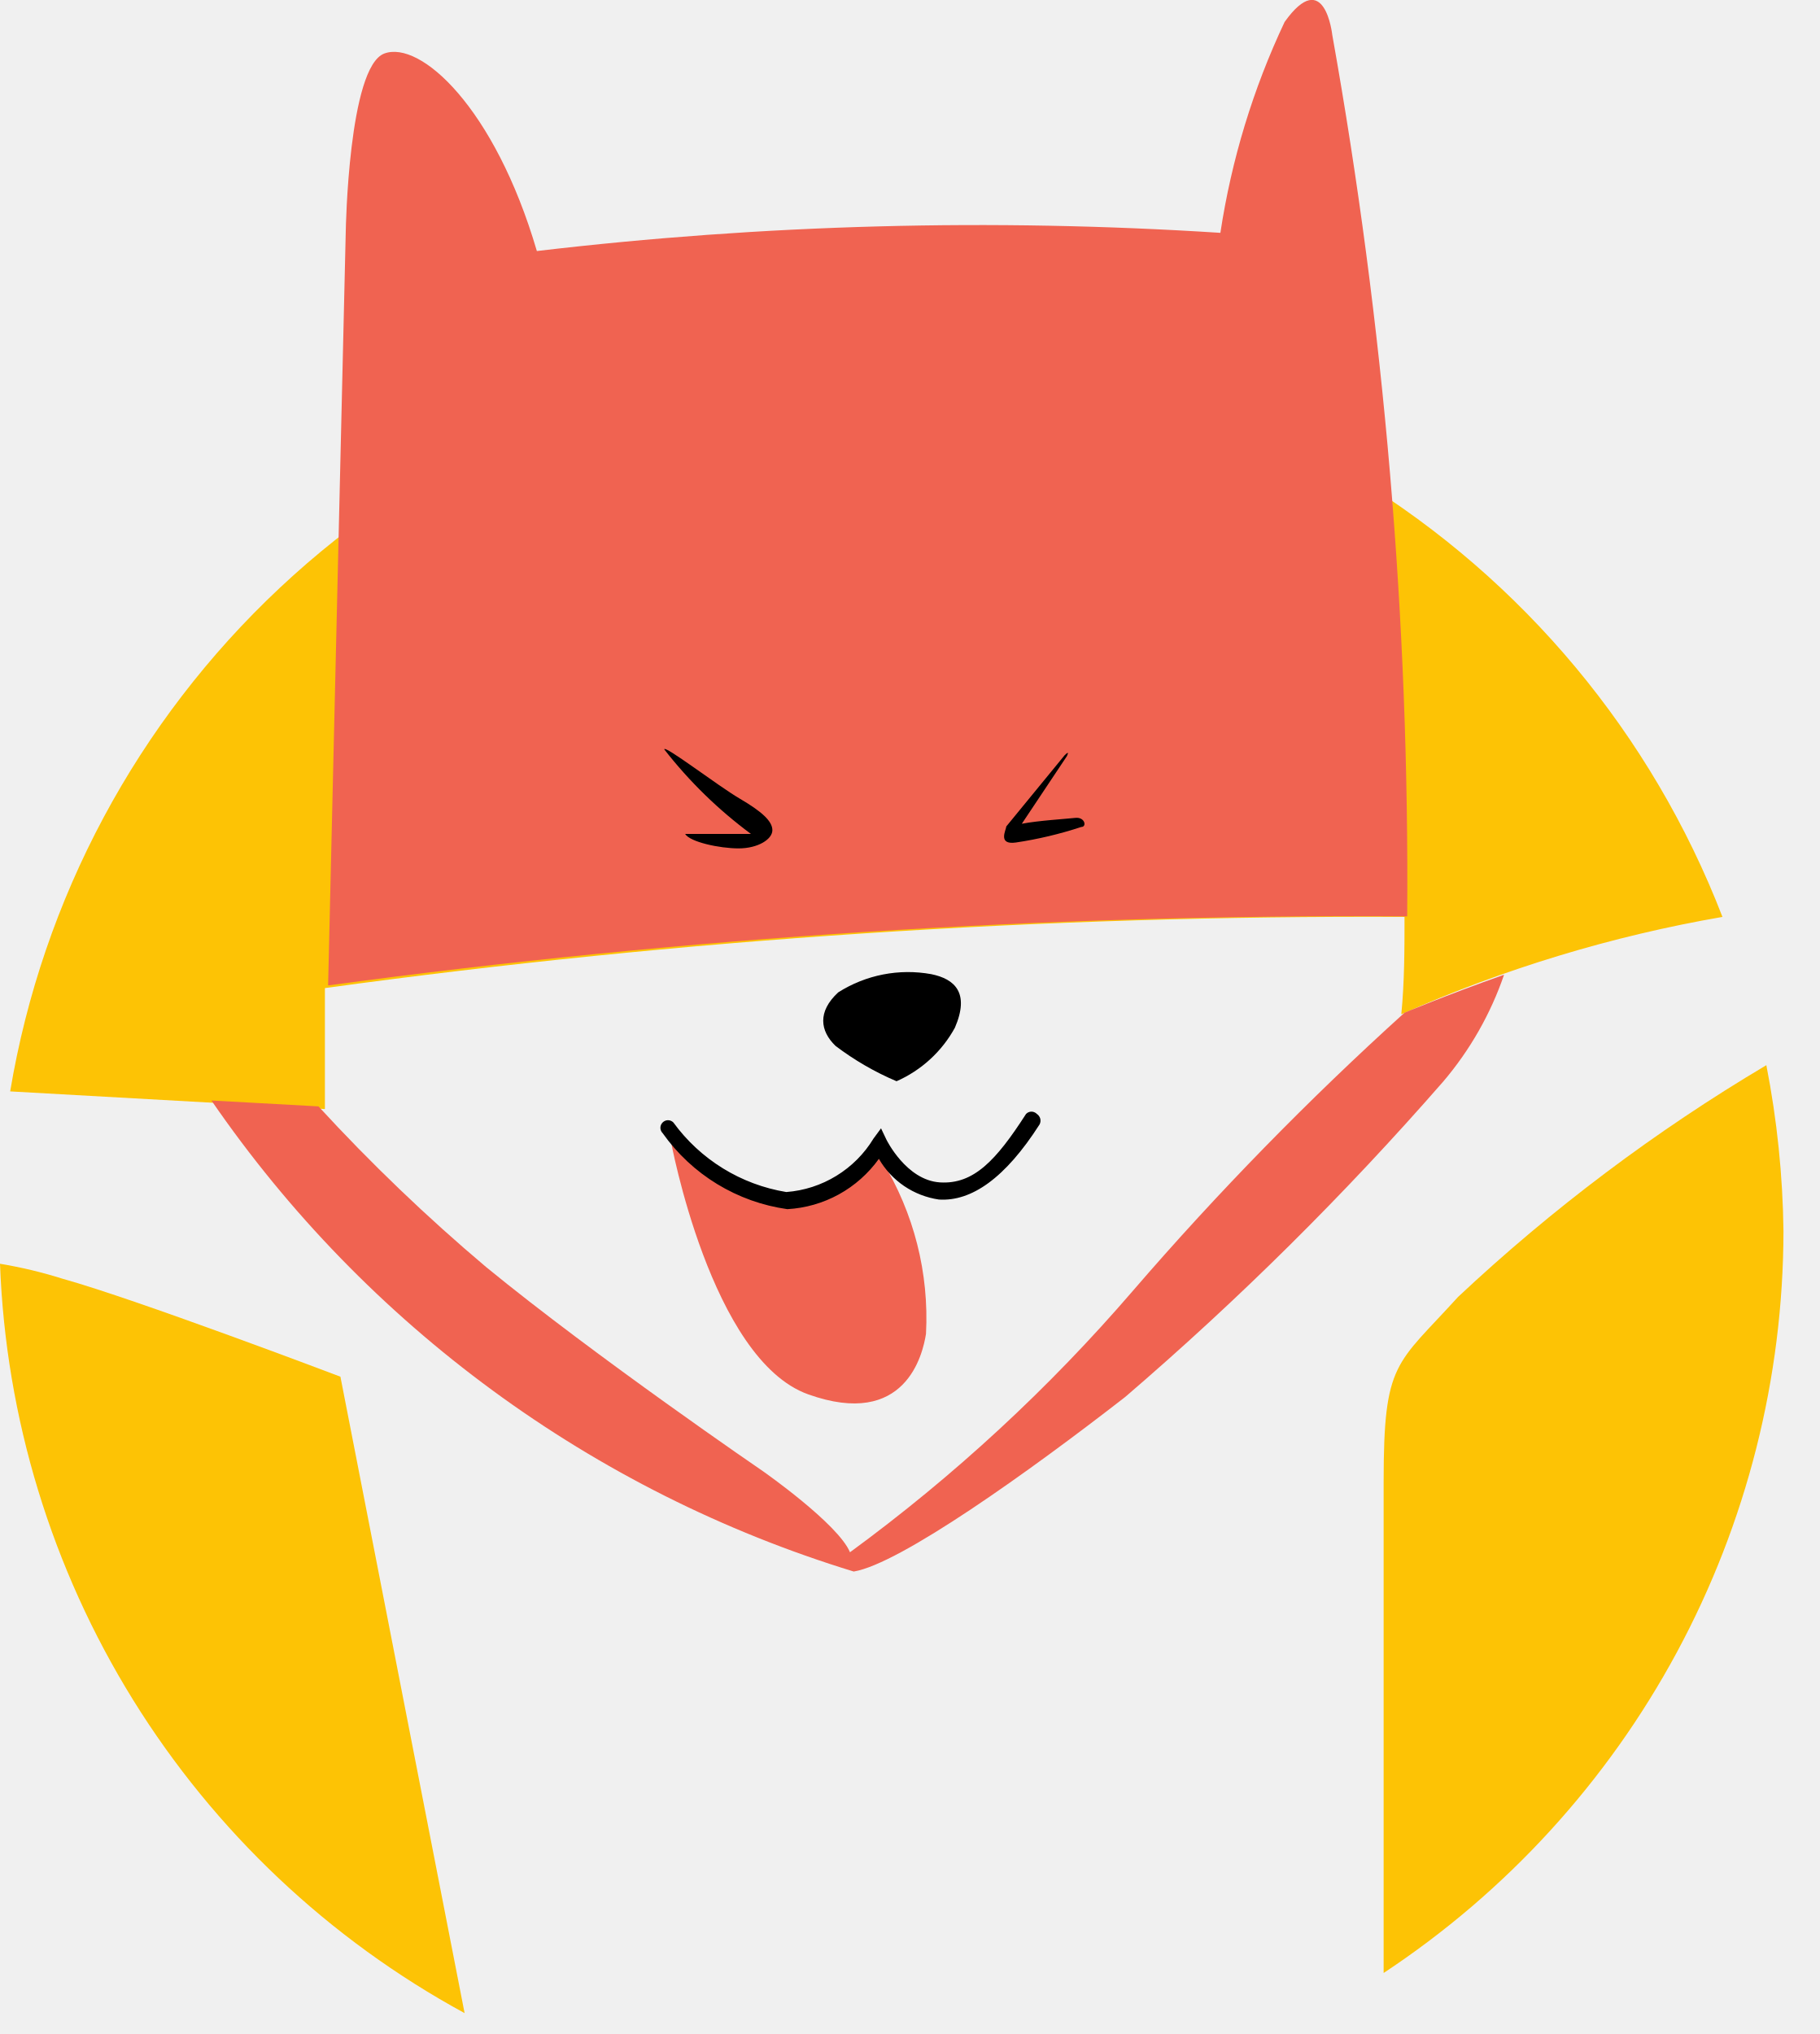
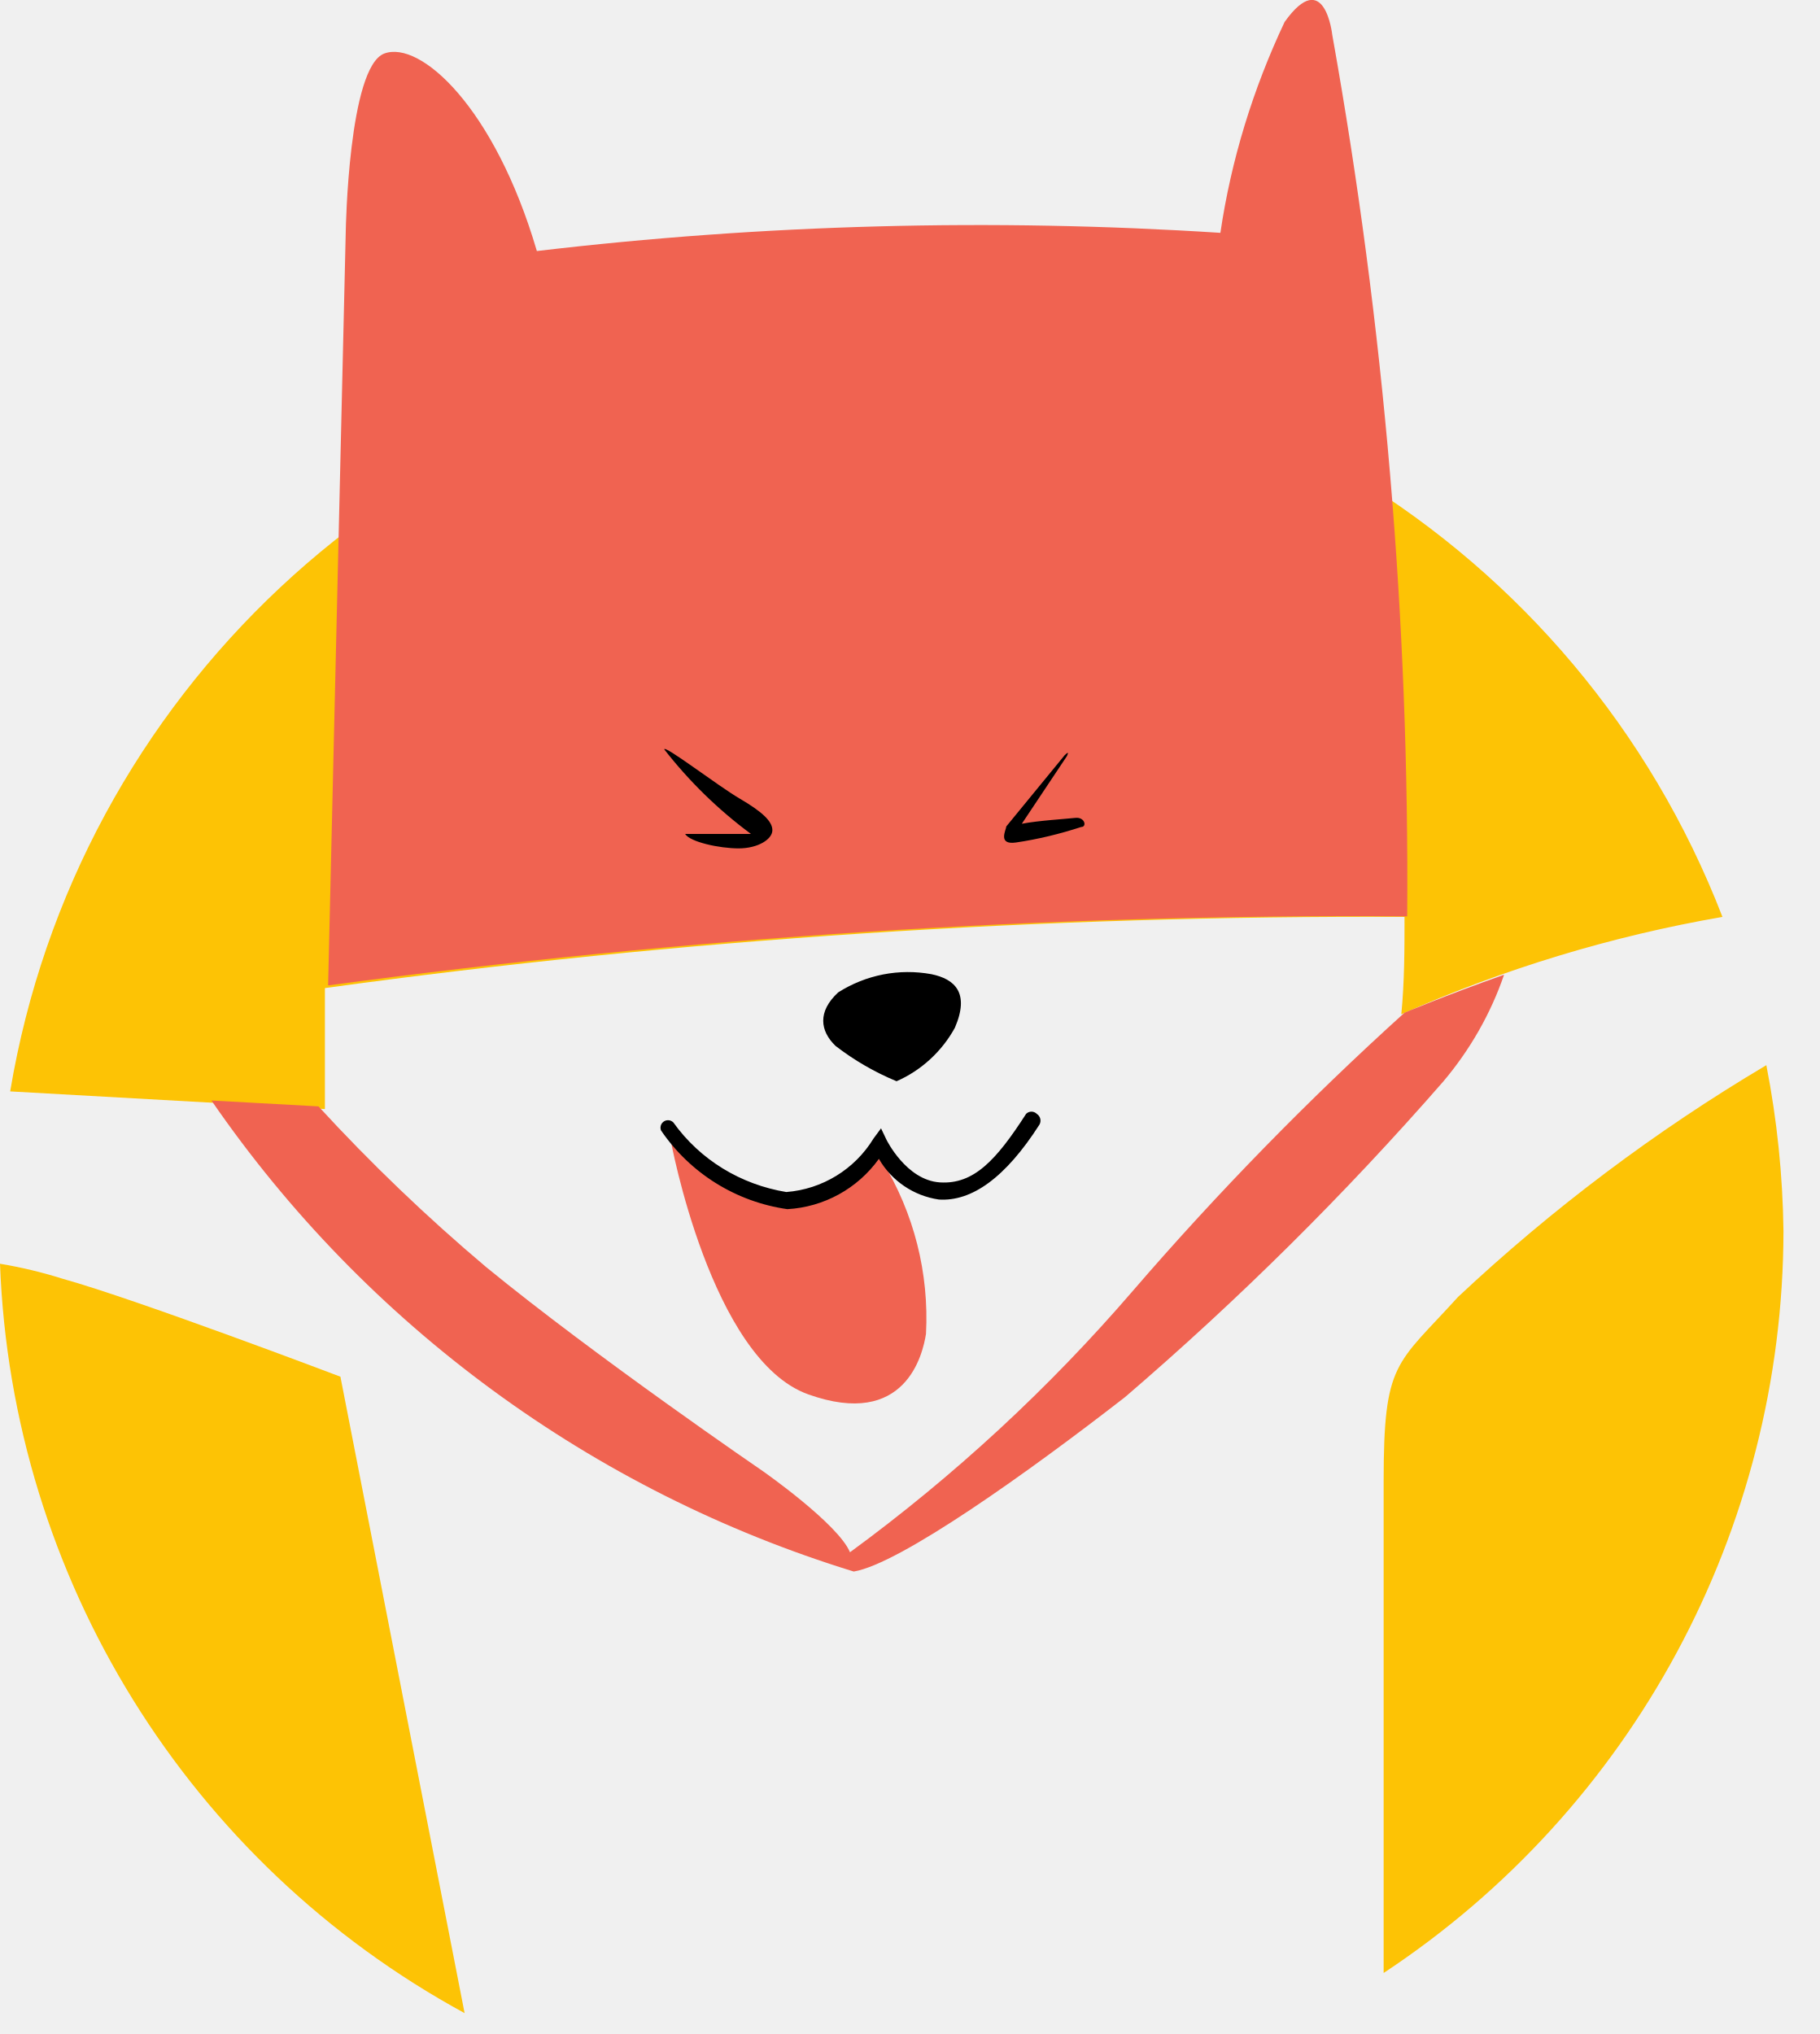
- <svg xmlns="http://www.w3.org/2000/svg" width="34" height="38" viewBox="0 0 34 38" fill="none">
+ <svg xmlns="http://www.w3.org/2000/svg" fill="none" viewBox="0 0 34 38">
  <g clip-path="url(#clip0)">
-     <path d="M6.07 20.72V18.46C12.754 17.542 19.494 17.098 26.24 17.13C26.24 17.73 26.24 18.34 26.18 18.95C28.098 18.099 30.113 17.488 32.18 17.13C30.863 13.722 28.462 10.841 25.347 8.931C22.232 7.021 18.576 6.186 14.941 6.557C11.306 6.927 7.894 8.482 5.229 10.981C2.563 13.48 0.793 16.786 0.19 20.39L6.07 20.72Z" fill="#FDC305" />
-     <path d="M27.24 24.23C26.08 25.51 25.85 25.43 25.85 27.68C25.85 28.59 25.85 32.58 25.85 36.86C28.142 35.346 30.024 33.288 31.328 30.869C32.632 28.451 33.316 25.747 33.32 23C33.307 21.959 33.2 20.922 33 19.9C30.928 21.13 28.997 22.581 27.24 24.23Z" fill="#FDC305" />
-     <path d="M6.36 25.72C6.36 25.72 2.57 24.28 1.17 23.89C0.787 23.769 0.396 23.676 0 23.61C0.108 26.496 0.966 29.304 2.487 31.759C4.009 34.213 6.143 36.23 8.68 37.61L6.36 25.72Z" fill="#FDC305" />
-     <path d="M26.29 17.12C26.331 11.599 25.862 6.085 24.89 0.65C24.89 0.65 24.75 -0.64 24 0.41C23.411 1.658 23.007 2.985 22.8 4.35C18.542 4.076 14.268 4.19 10.03 4.69C9.24 2 7.85 0.75 7.18 1C6.51 1.25 6.46 4.31 6.46 4.31L6.13 18.41C12.811 17.506 19.548 17.075 26.29 17.12Z" fill="#F06351" />
-     <path d="M12.41 14C12.41 13.91 13.41 14.68 13.82 14.92C14.23 15.16 14.43 15.34 14.43 15.51C14.43 15.68 14.16 15.85 13.8 15.85C13.44 15.85 12.89 15.73 12.8 15.58H13.74H14.03C13.421 15.129 12.876 14.598 12.41 14Z" fill="black" />
-     <path d="M19.89 14.11L18.8 15.44C18.8 15.5 18.63 15.79 18.98 15.74C19.394 15.678 19.802 15.581 20.2 15.45C20.31 15.45 20.27 15.26 20.09 15.28C19.91 15.3 19.4 15.33 19.09 15.39L19.93 14.13C19.93 14.13 20 14 19.89 14.11Z" fill="black" />
-     <path d="M16.75 20.2C17.213 19.996 17.597 19.644 17.84 19.2C18.12 18.55 17.84 18.29 17.4 18.2C16.798 18.09 16.177 18.212 15.66 18.54C15.27 18.9 15.32 19.26 15.61 19.54C15.961 19.806 16.344 20.028 16.75 20.2Z" fill="black" />
-     <path d="M16.35 21.45C16.238 21.678 16.082 21.883 15.89 22.05C15.605 22.279 15.255 22.412 14.89 22.43C14.364 22.472 13.841 22.319 13.42 22C13.222 21.881 13.044 21.732 12.89 21.56C12.79 21.449 12.667 21.36 12.53 21.3C12.53 21.3 13.28 25.4 15.1 26.05C16.92 26.7 17.24 25.3 17.3 24.92C17.36 23.785 17.074 22.659 16.48 21.69C16.46 21.38 16.45 21.58 16.35 21.45Z" fill="#F06351" />
-     <path d="M14.71 22.59C14.245 22.525 13.799 22.365 13.398 22.121C12.998 21.877 12.651 21.553 12.38 21.17C12.367 21.157 12.356 21.141 12.349 21.124C12.342 21.107 12.338 21.089 12.338 21.07C12.338 21.051 12.342 21.033 12.349 21.016C12.356 20.999 12.367 20.983 12.38 20.97C12.393 20.957 12.409 20.946 12.426 20.939C12.443 20.932 12.461 20.928 12.48 20.928C12.499 20.928 12.517 20.932 12.534 20.939C12.551 20.946 12.567 20.957 12.58 20.97C13.085 21.664 13.843 22.131 14.69 22.27C15.022 22.245 15.343 22.141 15.626 21.967C15.91 21.793 16.148 21.554 16.32 21.27L16.46 21.08L16.56 21.29C16.56 21.29 16.93 22.05 17.56 22.09C18.19 22.13 18.61 21.68 19.17 20.81C19.183 20.797 19.199 20.786 19.216 20.779C19.233 20.772 19.251 20.768 19.27 20.768C19.289 20.768 19.307 20.772 19.324 20.779C19.341 20.786 19.357 20.797 19.37 20.81C19.402 20.831 19.425 20.863 19.435 20.9C19.444 20.937 19.439 20.977 19.42 21.01C18.78 22.01 18.15 22.45 17.54 22.41C17.308 22.376 17.087 22.29 16.893 22.159C16.699 22.027 16.537 21.853 16.42 21.65C16.223 21.924 15.968 22.151 15.672 22.314C15.376 22.477 15.047 22.571 14.71 22.59Z" fill="black" />
-     <path d="M26.24 18.92C24.445 20.544 22.751 22.277 21.17 24.11C19.599 25.936 17.824 27.577 15.88 29C15.66 28.47 14.26 27.49 14.26 27.49C14.26 27.49 11.13 25.35 9.08 23.67C7.974 22.737 6.929 21.735 5.95 20.67L3.95 20.56C6.84 24.765 11.07 27.868 15.95 29.36C16.81 29.22 19.22 27.5 21.02 26.1C23.139 24.282 25.124 22.313 26.96 20.21C27.462 19.621 27.849 18.942 28.1 18.21C27 18.6 26.24 18.92 26.24 18.92Z" fill="#F06351" />
+     <path d="M6.07 20.72v-2.26c6.68-.92 13.42-1.36 20.17-1.33 0 .6 0 1.21-.06 1.82a25.52 25.52 0 016-1.82A16.67 16.67 0 00.19 20.39l5.88.33zM27.24 24.23c-1.16 1.28-1.39 1.2-1.39 3.45v9.18A16.64 16.64 0 0033.32 23a17.3 17.3 0 00-.32-3.1 33.1 33.1 0 00-5.76 4.33zM6.36 25.72s-3.79-1.44-5.19-1.83A8.54 8.54 0 000 23.61a16.65 16.65 0 008.68 14L6.36 25.72z" fill="#FDC305" />
+     <path d="M26.29 17.12A89.8 89.8 0 0024.89.65S24.75-.64 24 .41c-.59 1.25-1 2.58-1.2 3.94a70.34 70.34 0 00-12.77.34C9.24 2 7.85.75 7.18 1c-.67.25-.72 3.31-.72 3.31l-.33 14.1c6.68-.9 13.42-1.34 20.16-1.29z" fill="#F06351" />
+     <path d="M12.41 14c0-.09 1 .68 1.41.92.41.24.61.42.61.59 0 .17-.27.34-.63.34s-.91-.12-1-.27h1.23A8.34 8.34 0 0112.41 14zM19.89 14.11l-1.09 1.33c0 .06-.17.35.18.3.41-.06.82-.16 1.22-.29.11 0 .07-.19-.11-.17-.18.02-.69.05-1 .11l.84-1.26s.07-.13-.04-.02zM16.75 20.2c.46-.2.85-.56 1.09-1 .28-.65 0-.91-.44-1-.6-.11-1.22.01-1.74.34-.39.36-.34.72-.05 1 .35.27.73.49 1.14.66z" fill="#000" />
+     <path d="M16.35 21.45c-.11.23-.27.43-.46.6-.28.23-.63.36-1 .38a2.15 2.15 0 01-1.47-.43 2.3 2.3 0 01-.53-.44c-.1-.11-.22-.2-.36-.26 0 0 .75 4.1 2.57 4.75 1.82.65 2.14-.75 2.2-1.13a5.61 5.61 0 00-.82-3.23c-.02-.31-.03-.11-.13-.24z" fill="#F06351" />
+     <path d="M14.71 22.59a3.44 3.44 0 01-2.36-1.47.14.14 0 01.03-.15.14.14 0 01.2 0c.5.7 1.26 1.16 2.11 1.3a2.1 2.1 0 001.63-1l.14-.19.1.21s.37.76 1 .8c.63.04 1.05-.41 1.61-1.28a.14.14 0 01.2 0 .15.15 0 01.05.2c-.64 1-1.27 1.44-1.88 1.4a1.55 1.55 0 01-1.12-.76 2.26 2.26 0 01-1.71.94z" fill="#000" />
+     <path d="M26.24 18.92a58.63 58.63 0 00-5.07 5.19A31.63 31.63 0 0115.88 29c-.22-.53-1.62-1.51-1.62-1.51s-3.13-2.14-5.18-3.82a34.14 34.14 0 01-3.13-3l-2-.11c2.89 4.2 7.12 7.3 12 8.8.86-.14 3.27-1.86 5.07-3.26a58.13 58.13 0 005.94-5.89c.5-.59.89-1.27 1.14-2-1.1.39-1.86.71-1.86.71z" fill="#F06351" />
  </g>
  <defs>
    <clipPath id="clip0">
-       <rect width="33.32" height="37.61" fill="white" />
+       <path fill="#fff" d="M0 0h33.32v37.61H0z" />
    </clipPath>
  </defs>
</svg>
